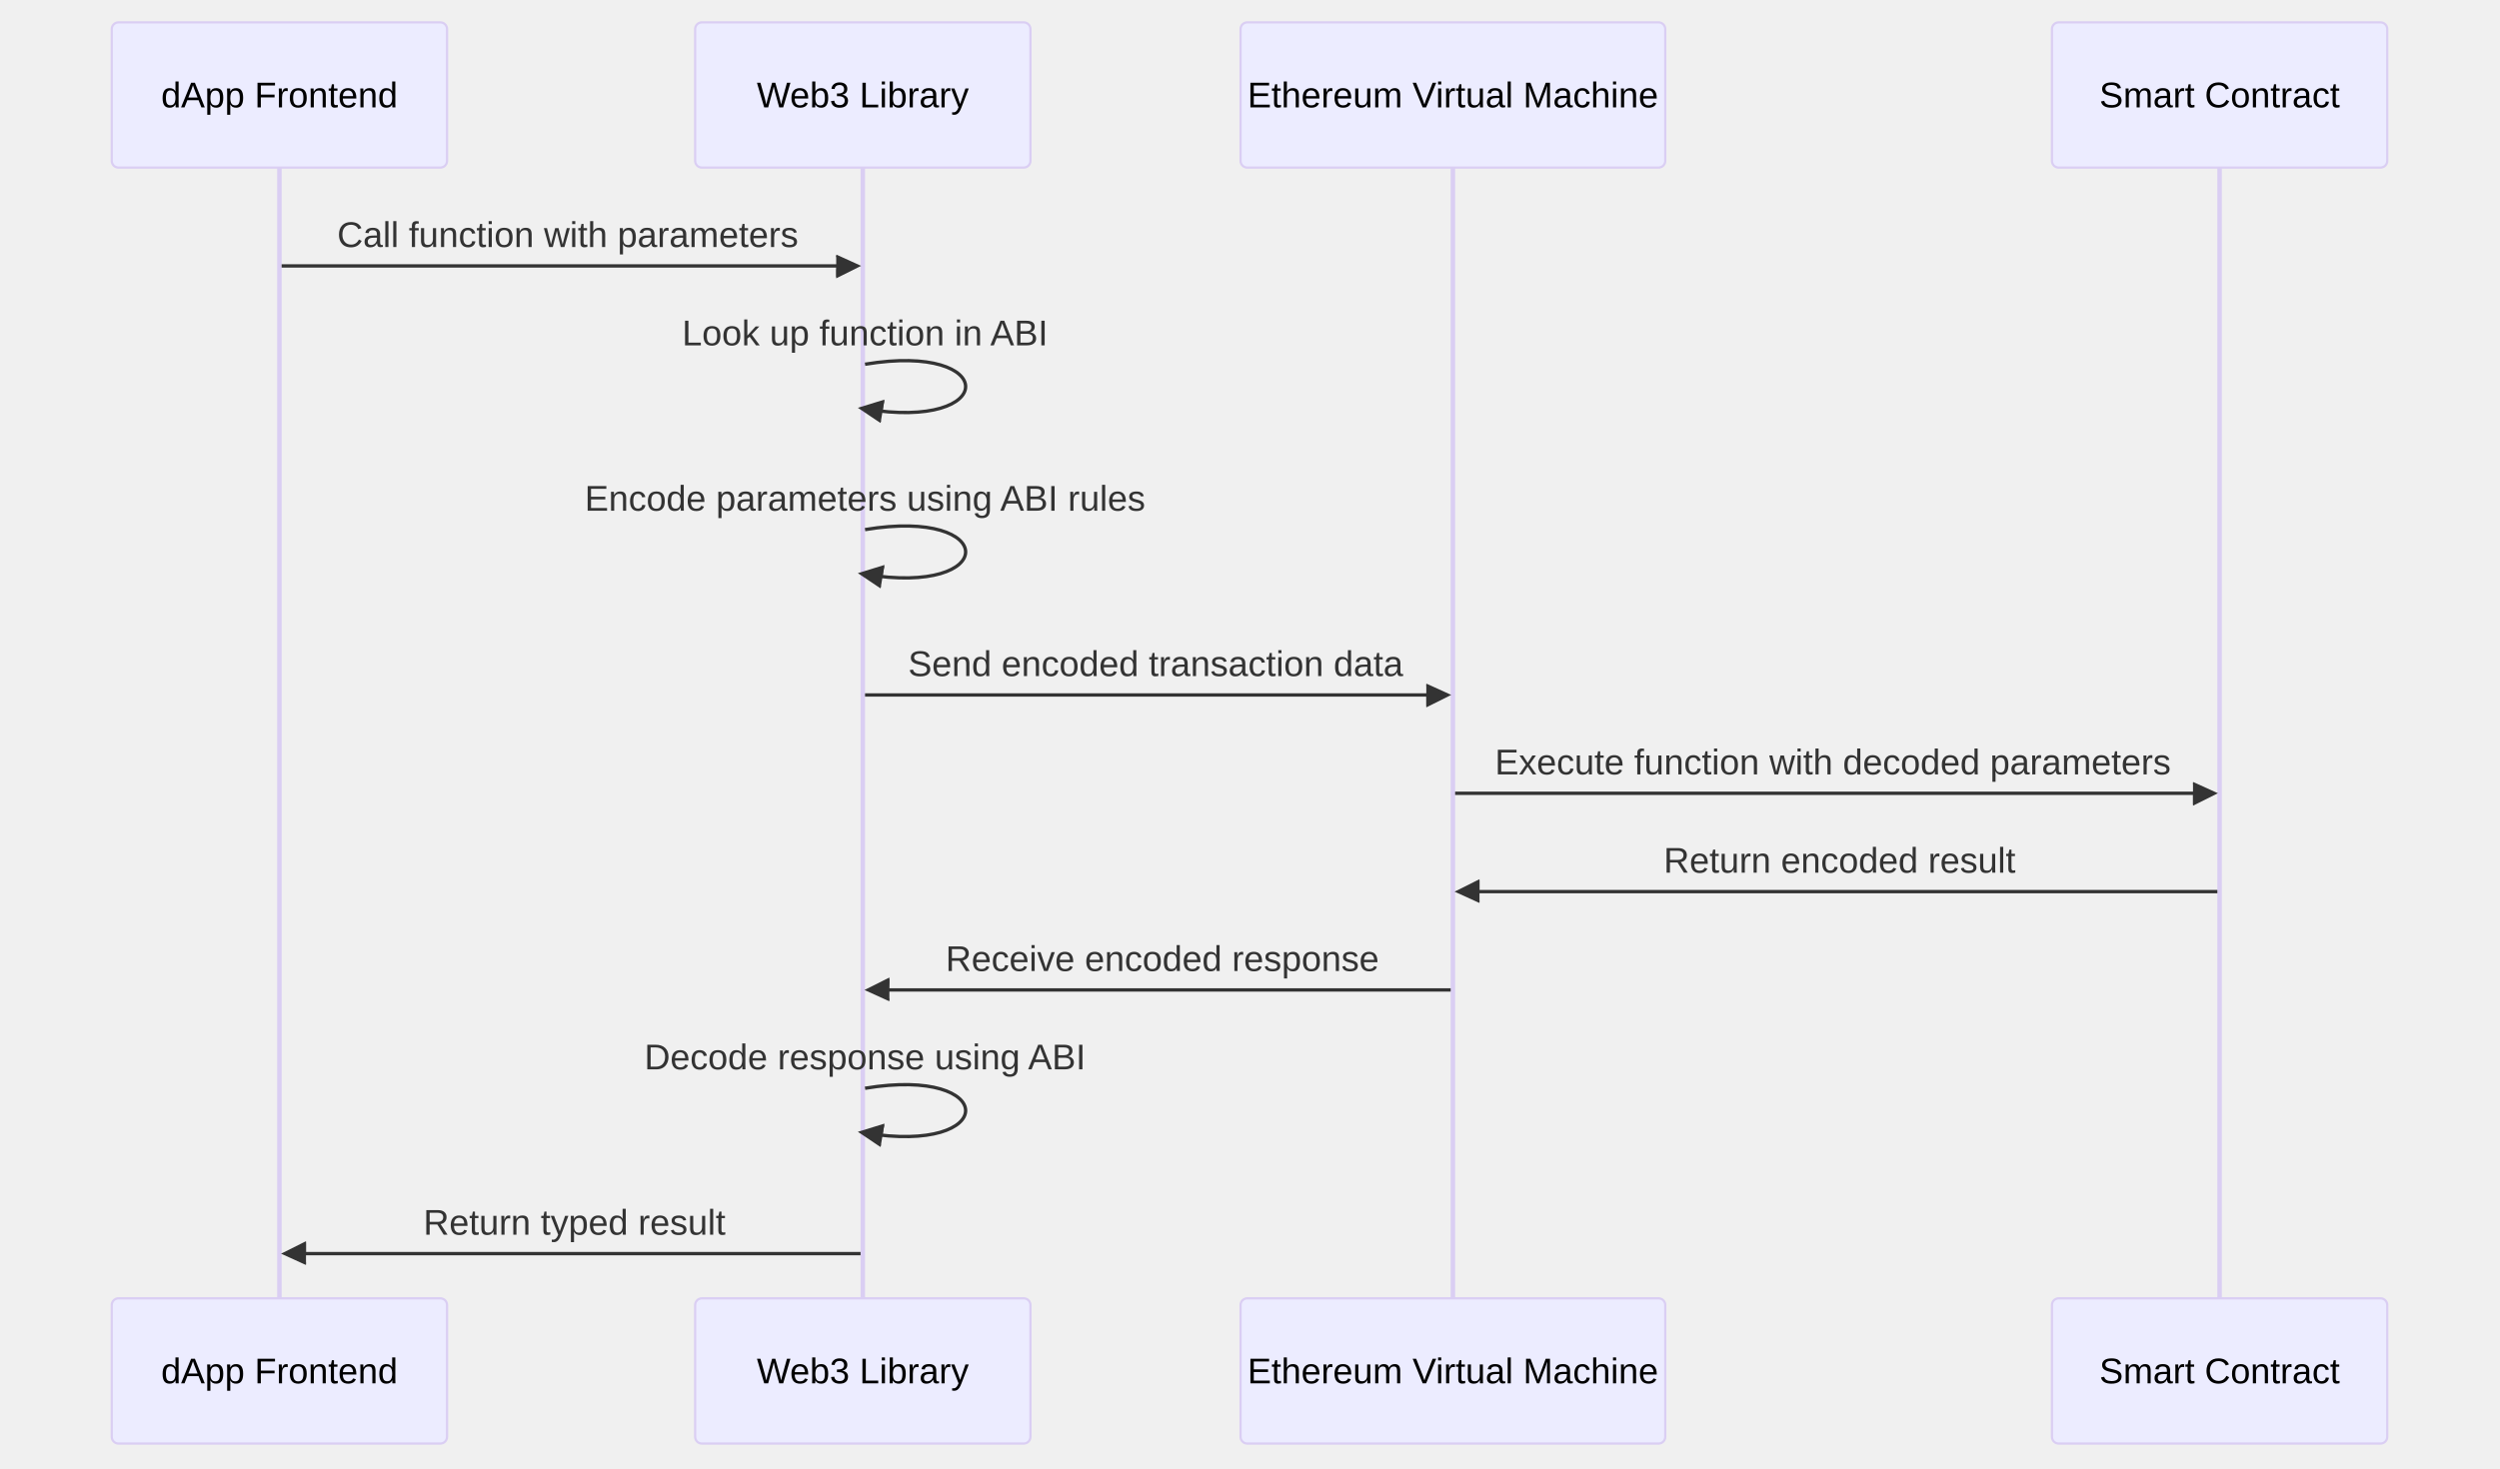
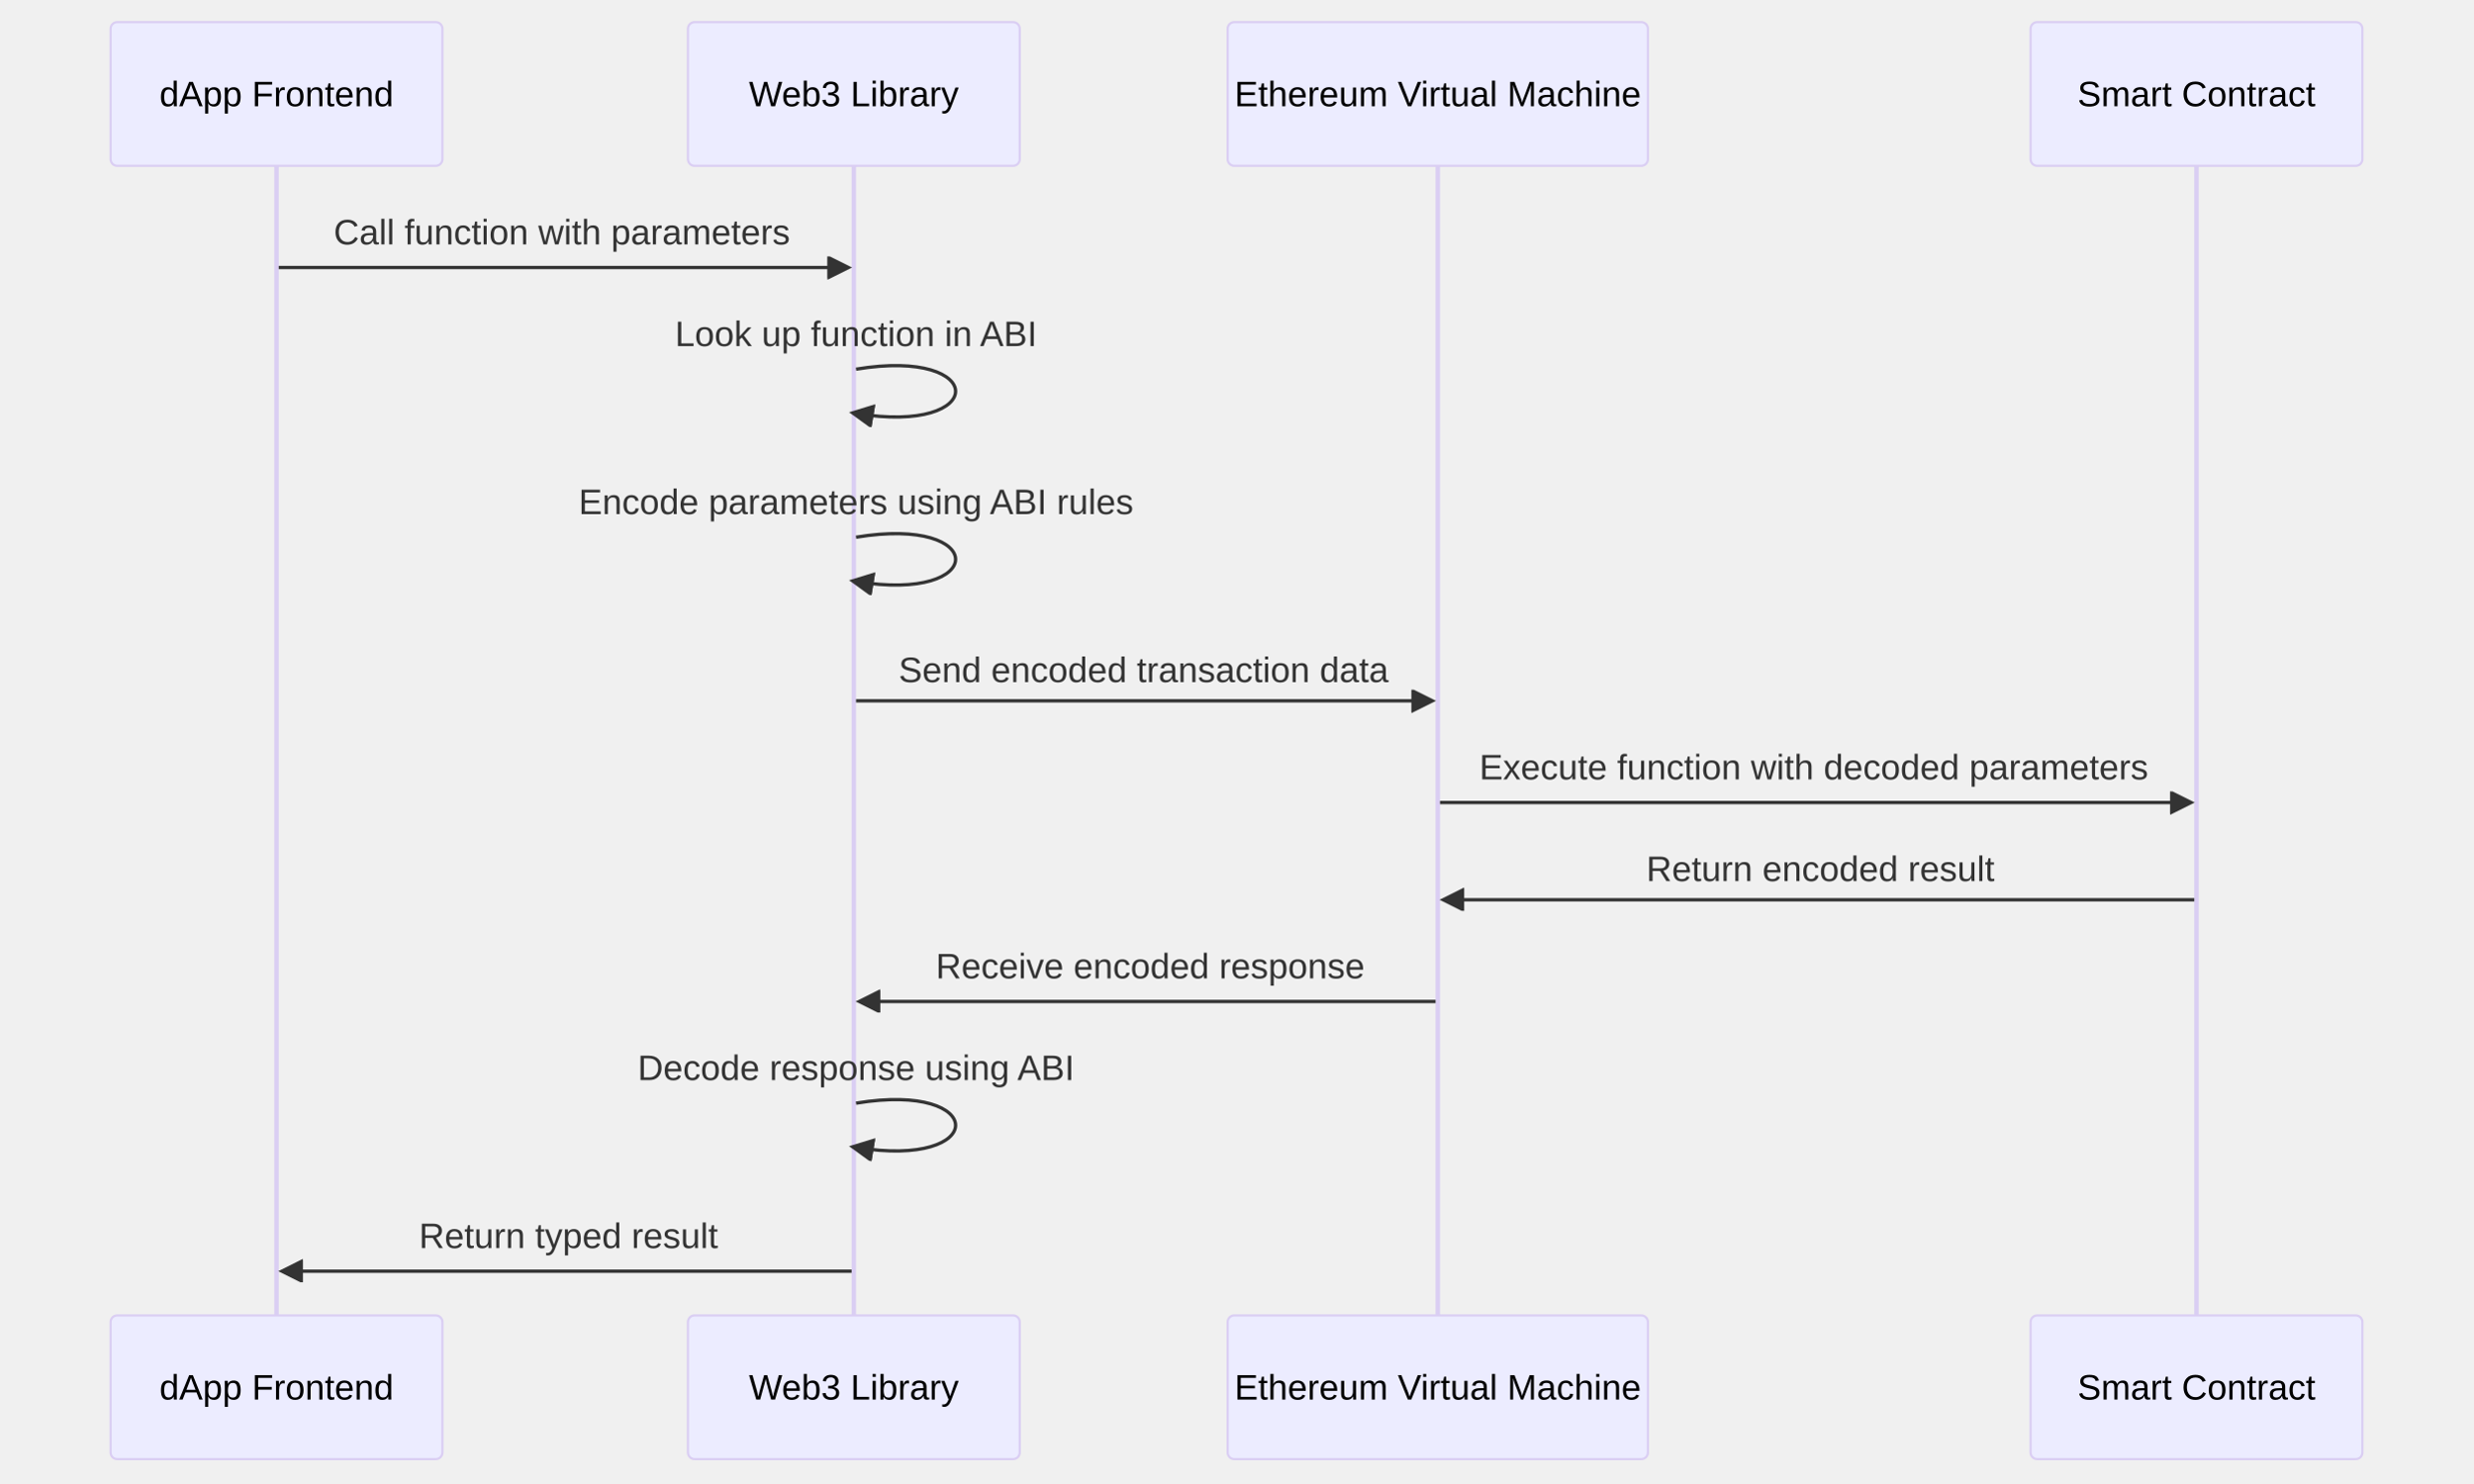
- <svg xmlns="http://www.w3.org/2000/svg" aria-roledescription="sequence" role="graphics-document document" viewBox="-50 -10 1118 657" style="max-width: 1118px; background-color: transparent;" width="100%" id="my-svg">
+ <svg xmlns="http://www.w3.org/2000/svg" aria-roledescription="sequence" role="graphics-document document" viewBox="-50 -10 1118 671" style="max-width: 1118px; background-color: transparent;" width="100%" id="my-svg">
  <g>
-     <rect class="actor actor-bottom" ry="3" rx="3" name="Contract" height="65" width="150" stroke="#666" fill="#eaeaea" y="571" x="868" />
-     <text style="text-anchor: middle; font-size: 16px; font-weight: 400;" class="actor actor-box" alignment-baseline="central" dominant-baseline="central" y="603.5" x="943">
+     <rect class="actor actor-bottom" ry="3" rx="3" name="Contract" height="65" width="150" stroke="#666" fill="#eaeaea" y="585" x="868" />
+     <text style="text-anchor: middle; font-size: 16px; font-weight: 400;" class="actor" alignment-baseline="central" dominant-baseline="central" y="617.5" x="943">
      <tspan dy="0" x="943">Smart Contract</tspan>
    </text>
  </g>
  <g>
-     <rect class="actor actor-bottom" ry="3" rx="3" name="EVM" height="65" width="190" stroke="#666" fill="#eaeaea" y="571" x="505" />
-     <text style="text-anchor: middle; font-size: 16px; font-weight: 400;" class="actor actor-box" alignment-baseline="central" dominant-baseline="central" y="603.5" x="600">
+     <rect class="actor actor-bottom" ry="3" rx="3" name="EVM" height="65" width="190" stroke="#666" fill="#eaeaea" y="585" x="505" />
+     <text style="text-anchor: middle; font-size: 16px; font-weight: 400;" class="actor" alignment-baseline="central" dominant-baseline="central" y="617.5" x="600">
      <tspan dy="0" x="600">Ethereum Virtual Machine</tspan>
    </text>
  </g>
  <g>
-     <rect class="actor actor-bottom" ry="3" rx="3" name="Lib" height="65" width="150" stroke="#666" fill="#eaeaea" y="571" x="261" />
-     <text style="text-anchor: middle; font-size: 16px; font-weight: 400;" class="actor actor-box" alignment-baseline="central" dominant-baseline="central" y="603.5" x="336">
+     <rect class="actor actor-bottom" ry="3" rx="3" name="Lib" height="65" width="150" stroke="#666" fill="#eaeaea" y="585" x="261" />
+     <text style="text-anchor: middle; font-size: 16px; font-weight: 400;" class="actor" alignment-baseline="central" dominant-baseline="central" y="617.5" x="336">
      <tspan dy="0" x="336">Web3 Library</tspan>
    </text>
  </g>
  <g>
-     <rect class="actor actor-bottom" ry="3" rx="3" name="App" height="65" width="150" stroke="#666" fill="#eaeaea" y="571" x="0" />
-     <text style="text-anchor: middle; font-size: 16px; font-weight: 400;" class="actor actor-box" alignment-baseline="central" dominant-baseline="central" y="603.5" x="75">
+     <rect class="actor actor-bottom" ry="3" rx="3" name="App" height="65" width="150" stroke="#666" fill="#eaeaea" y="585" x="0" />
+     <text style="text-anchor: middle; font-size: 16px; font-weight: 400;" class="actor" alignment-baseline="central" dominant-baseline="central" y="617.5" x="75">
      <tspan dy="0" x="75">dApp Frontend</tspan>
    </text>
  </g>
  <g>
-     <line name="Contract" stroke="#999" stroke-width="0.5px" class="actor-line 200" y2="571" x2="943" y1="65" x1="943" id="actor3" />
+     <line stroke="#999" stroke-width="0.5px" class="200" y2="585" x2="943" y1="5" x1="943" id="actor3" />
    <g id="root-3">
      <rect class="actor actor-top" ry="3" rx="3" name="Contract" height="65" width="150" stroke="#666" fill="#eaeaea" y="0" x="868" />
-       <text style="text-anchor: middle; font-size: 16px; font-weight: 400;" class="actor actor-box" alignment-baseline="central" dominant-baseline="central" y="32.5" x="943">
+       <text style="text-anchor: middle; font-size: 16px; font-weight: 400;" class="actor" alignment-baseline="central" dominant-baseline="central" y="32.5" x="943">
        <tspan dy="0" x="943">Smart Contract</tspan>
      </text>
    </g>
  </g>
  <g>
-     <line name="EVM" stroke="#999" stroke-width="0.5px" class="actor-line 200" y2="571" x2="600" y1="65" x1="600" id="actor2" />
+     <line stroke="#999" stroke-width="0.5px" class="200" y2="585" x2="600" y1="5" x1="600" id="actor2" />
    <g id="root-2">
      <rect class="actor actor-top" ry="3" rx="3" name="EVM" height="65" width="190" stroke="#666" fill="#eaeaea" y="0" x="505" />
-       <text style="text-anchor: middle; font-size: 16px; font-weight: 400;" class="actor actor-box" alignment-baseline="central" dominant-baseline="central" y="32.5" x="600">
+       <text style="text-anchor: middle; font-size: 16px; font-weight: 400;" class="actor" alignment-baseline="central" dominant-baseline="central" y="32.5" x="600">
        <tspan dy="0" x="600">Ethereum Virtual Machine</tspan>
      </text>
    </g>
  </g>
  <g>
-     <line name="Lib" stroke="#999" stroke-width="0.5px" class="actor-line 200" y2="571" x2="336" y1="65" x1="336" id="actor1" />
+     <line stroke="#999" stroke-width="0.5px" class="200" y2="585" x2="336" y1="5" x1="336" id="actor1" />
    <g id="root-1">
      <rect class="actor actor-top" ry="3" rx="3" name="Lib" height="65" width="150" stroke="#666" fill="#eaeaea" y="0" x="261" />
-       <text style="text-anchor: middle; font-size: 16px; font-weight: 400;" class="actor actor-box" alignment-baseline="central" dominant-baseline="central" y="32.5" x="336">
+       <text style="text-anchor: middle; font-size: 16px; font-weight: 400;" class="actor" alignment-baseline="central" dominant-baseline="central" y="32.5" x="336">
        <tspan dy="0" x="336">Web3 Library</tspan>
      </text>
    </g>
  </g>
  <g>
-     <line name="App" stroke="#999" stroke-width="0.5px" class="actor-line 200" y2="571" x2="75" y1="65" x1="75" id="actor0" />
+     <line stroke="#999" stroke-width="0.5px" class="200" y2="585" x2="75" y1="5" x1="75" id="actor0" />
    <g id="root-0">
      <rect class="actor actor-top" ry="3" rx="3" name="App" height="65" width="150" stroke="#666" fill="#eaeaea" y="0" x="0" />
-       <text style="text-anchor: middle; font-size: 16px; font-weight: 400;" class="actor actor-box" alignment-baseline="central" dominant-baseline="central" y="32.5" x="75">
+       <text style="text-anchor: middle; font-size: 16px; font-weight: 400;" class="actor" alignment-baseline="central" dominant-baseline="central" y="32.5" x="75">
        <tspan dy="0" x="75">dApp Frontend</tspan>
      </text>
    </g>
  </g>
-   <style>#my-svg{font-family:"trebuchet ms",verdana,arial,sans-serif;font-size:16px;fill:#333;}@keyframes edge-animation-frame{from{stroke-dashoffset:0;}}@keyframes dash{to{stroke-dashoffset:0;}}#my-svg .edge-animation-slow{stroke-dasharray:9,5!important;stroke-dashoffset:900;animation:dash 50s linear infinite;stroke-linecap:round;}#my-svg .edge-animation-fast{stroke-dasharray:9,5!important;stroke-dashoffset:900;animation:dash 20s linear infinite;stroke-linecap:round;}#my-svg .error-icon{fill:#552222;}#my-svg .error-text{fill:#552222;stroke:#552222;}#my-svg .edge-thickness-normal{stroke-width:1px;}#my-svg .edge-thickness-thick{stroke-width:3.5px;}#my-svg .edge-pattern-solid{stroke-dasharray:0;}#my-svg .edge-thickness-invisible{stroke-width:0;fill:none;}#my-svg .edge-pattern-dashed{stroke-dasharray:3;}#my-svg .edge-pattern-dotted{stroke-dasharray:2;}#my-svg .marker{fill:#333333;stroke:#333333;}#my-svg .marker.cross{stroke:#333333;}#my-svg svg{font-family:"trebuchet ms",verdana,arial,sans-serif;font-size:16px;}#my-svg p{margin:0;}#my-svg .actor{stroke:hsl(259.626, 59.777%, 87.902%);fill:#ECECFF;}#my-svg text.actor&gt;tspan{fill:black;stroke:none;}#my-svg .actor-line{stroke:hsl(259.626, 59.777%, 87.902%);}#my-svg .messageLine0{stroke-width:1.5;stroke-dasharray:none;stroke:#333;}#my-svg .messageLine1{stroke-width:1.5;stroke-dasharray:2,2;stroke:#333;}#my-svg #arrowhead path{fill:#333;stroke:#333;}#my-svg .sequenceNumber{fill:white;}#my-svg #sequencenumber{fill:#333;}#my-svg #crosshead path{fill:#333;stroke:#333;}#my-svg .messageText{fill:#333;stroke:none;}#my-svg .labelBox{stroke:hsl(259.626, 59.777%, 87.902%);fill:#ECECFF;}#my-svg .labelText,#my-svg .labelText&gt;tspan{fill:black;stroke:none;}#my-svg .loopText,#my-svg .loopText&gt;tspan{fill:black;stroke:none;}#my-svg .loopLine{stroke-width:2px;stroke-dasharray:2,2;stroke:hsl(259.626, 59.777%, 87.902%);fill:hsl(259.626, 59.777%, 87.902%);}#my-svg .note{stroke:#aaaa33;fill:#fff5ad;}#my-svg .noteText,#my-svg .noteText&gt;tspan{fill:black;stroke:none;}#my-svg .activation0{fill:#f4f4f4;stroke:#666;}#my-svg .activation1{fill:#f4f4f4;stroke:#666;}#my-svg .activation2{fill:#f4f4f4;stroke:#666;}#my-svg .actorPopupMenu{position:absolute;}#my-svg .actorPopupMenuPanel{position:absolute;fill:#ECECFF;box-shadow:0px 8px 16px 0px rgba(0,0,0,0.2);filter:drop-shadow(3px 5px 2px rgb(0 0 0 / 0.4));}#my-svg .actor-man line{stroke:hsl(259.626, 59.777%, 87.902%);fill:#ECECFF;}#my-svg .actor-man circle,#my-svg line{stroke:hsl(259.626, 59.777%, 87.902%);fill:#ECECFF;stroke-width:2px;}#my-svg :root{--mermaid-font-family:"trebuchet ms",verdana,arial,sans-serif;}</style>
+   <style>#my-svg{font-family:"trebuchet ms",verdana,arial,sans-serif;font-size:16px;fill:#333;}#my-svg .error-icon{fill:#552222;}#my-svg .error-text{fill:#552222;stroke:#552222;}#my-svg .edge-thickness-normal{stroke-width:2px;}#my-svg .edge-thickness-thick{stroke-width:3.5px;}#my-svg .edge-pattern-solid{stroke-dasharray:0;}#my-svg .edge-pattern-dashed{stroke-dasharray:3;}#my-svg .edge-pattern-dotted{stroke-dasharray:2;}#my-svg .marker{fill:#333333;stroke:#333333;}#my-svg .marker.cross{stroke:#333333;}#my-svg svg{font-family:"trebuchet ms",verdana,arial,sans-serif;font-size:16px;}#my-svg .actor{stroke:hsl(259.626, 59.777%, 87.902%);fill:#ECECFF;}#my-svg text.actor&gt;tspan{fill:black;stroke:none;}#my-svg .actor-line{stroke:grey;}#my-svg .messageLine0{stroke-width:1.5;stroke-dasharray:none;stroke:#333;}#my-svg .messageLine1{stroke-width:1.5;stroke-dasharray:2,2;stroke:#333;}#my-svg #arrowhead path{fill:#333;stroke:#333;}#my-svg .sequenceNumber{fill:white;}#my-svg #sequencenumber{fill:#333;}#my-svg #crosshead path{fill:#333;stroke:#333;}#my-svg .messageText{fill:#333;stroke:none;}#my-svg .labelBox{stroke:hsl(259.626, 59.777%, 87.902%);fill:#ECECFF;}#my-svg .labelText,#my-svg .labelText&gt;tspan{fill:black;stroke:none;}#my-svg .loopText,#my-svg .loopText&gt;tspan{fill:black;stroke:none;}#my-svg .loopLine{stroke-width:2px;stroke-dasharray:2,2;stroke:hsl(259.626, 59.777%, 87.902%);fill:hsl(259.626, 59.777%, 87.902%);}#my-svg .note{stroke:#aaaa33;fill:#fff5ad;}#my-svg .noteText,#my-svg .noteText&gt;tspan{fill:black;stroke:none;}#my-svg .activation0{fill:#f4f4f4;stroke:#666;}#my-svg .activation1{fill:#f4f4f4;stroke:#666;}#my-svg .activation2{fill:#f4f4f4;stroke:#666;}#my-svg .actorPopupMenu{position:absolute;}#my-svg .actorPopupMenuPanel{position:absolute;fill:#ECECFF;box-shadow:0px 8px 16px 0px rgba(0,0,0,0.2);filter:drop-shadow(3px 5px 2px rgb(0 0 0 / 0.4));}#my-svg .actor-man line{stroke:hsl(259.626, 59.777%, 87.902%);fill:#ECECFF;}#my-svg .actor-man circle,#my-svg line{stroke:hsl(259.626, 59.777%, 87.902%);fill:#ECECFF;stroke-width:2px;}#my-svg :root{--mermaid-font-family:"trebuchet ms",verdana,arial,sans-serif;}</style>
  <g />
  <defs>
    <symbol height="24" width="24" id="computer">
      <path d="M2 2v13h20v-13h-20zm18 11h-16v-9h16v9zm-10.228 6l.466-1h3.524l.467 1h-4.457zm14.228 3h-24l2-6h2.104l-1.33 4h18.45l-1.297-4h2.073l2 6zm-5-10h-14v-7h14v7z" transform="scale(.5)" />
    </symbol>
  </defs>
  <defs>
    <symbol clip-rule="evenodd" fill-rule="evenodd" id="database">
      <path d="M12.258.001l.256.004.255.005.253.008.251.01.249.012.247.015.246.016.242.019.241.02.239.023.236.024.233.027.231.028.229.031.225.032.223.034.22.036.217.038.214.04.211.041.208.043.205.045.201.046.198.048.194.05.191.051.187.053.183.054.18.056.175.057.172.059.168.06.163.061.16.063.155.064.15.066.074.033.073.033.071.034.07.034.069.035.068.035.067.035.066.035.064.036.064.036.062.036.06.036.06.037.058.037.058.037.055.038.055.038.053.038.052.038.051.039.05.039.048.039.047.039.045.04.044.04.043.04.041.04.04.041.039.041.037.041.036.041.034.041.033.042.032.042.03.042.029.042.027.042.026.043.024.043.023.043.021.043.02.043.018.044.017.043.015.044.013.044.012.044.011.045.009.044.007.045.006.045.004.045.002.045.001.045v17l-.001.045-.002.045-.004.045-.006.045-.007.045-.009.044-.011.045-.012.044-.013.044-.015.044-.017.043-.018.044-.02.043-.021.043-.023.043-.024.043-.026.043-.027.042-.029.042-.03.042-.032.042-.033.042-.034.041-.036.041-.037.041-.039.041-.04.041-.041.04-.043.04-.044.04-.045.04-.047.039-.048.039-.05.039-.051.039-.052.038-.053.038-.055.038-.055.038-.058.037-.058.037-.06.037-.06.036-.062.036-.064.036-.064.036-.066.035-.067.035-.068.035-.069.035-.07.034-.071.034-.073.033-.074.033-.15.066-.155.064-.16.063-.163.061-.168.06-.172.059-.175.057-.18.056-.183.054-.187.053-.191.051-.194.05-.198.048-.201.046-.205.045-.208.043-.211.041-.214.04-.217.038-.22.036-.223.034-.225.032-.229.031-.231.028-.233.027-.236.024-.239.023-.241.02-.242.019-.246.016-.247.015-.249.012-.251.01-.253.008-.255.005-.256.004-.258.001-.258-.001-.256-.004-.255-.005-.253-.008-.251-.01-.249-.012-.247-.015-.245-.016-.243-.019-.241-.02-.238-.023-.236-.024-.234-.027-.231-.028-.228-.031-.226-.032-.223-.034-.22-.036-.217-.038-.214-.04-.211-.041-.208-.043-.204-.045-.201-.046-.198-.048-.195-.05-.19-.051-.187-.053-.184-.054-.179-.056-.176-.057-.172-.059-.167-.06-.164-.061-.159-.063-.155-.064-.151-.066-.074-.033-.072-.033-.072-.034-.07-.034-.069-.035-.068-.035-.067-.035-.066-.035-.064-.036-.063-.036-.062-.036-.061-.036-.06-.037-.058-.037-.057-.037-.056-.038-.055-.038-.053-.038-.052-.038-.051-.039-.049-.039-.049-.039-.046-.039-.046-.04-.044-.04-.043-.04-.041-.04-.04-.041-.039-.041-.037-.041-.036-.041-.034-.041-.033-.042-.032-.042-.03-.042-.029-.042-.027-.042-.026-.043-.024-.043-.023-.043-.021-.043-.02-.043-.018-.044-.017-.043-.015-.044-.013-.044-.012-.044-.011-.045-.009-.044-.007-.045-.006-.045-.004-.045-.002-.045-.001-.045v-17l.001-.045.002-.045.004-.045.006-.045.007-.045.009-.044.011-.045.012-.044.013-.044.015-.044.017-.043.018-.044.02-.043.021-.043.023-.043.024-.043.026-.043.027-.042.029-.042.03-.042.032-.042.033-.042.034-.041.036-.041.037-.041.039-.041.04-.041.041-.04.043-.04.044-.04.046-.04.046-.039.049-.039.049-.039.051-.039.052-.038.053-.038.055-.038.056-.038.057-.037.058-.037.06-.037.061-.036.062-.036.063-.036.064-.036.066-.035.067-.035.068-.035.069-.035.07-.034.072-.034.072-.033.074-.033.151-.066.155-.064.159-.063.164-.061.167-.06.172-.059.176-.057.179-.056.184-.054.187-.053.19-.051.195-.05.198-.048.201-.046.204-.045.208-.043.211-.041.214-.04.217-.038.22-.036.223-.034.226-.032.228-.031.231-.028.234-.027.236-.024.238-.023.241-.02.243-.019.245-.016.247-.015.249-.012.251-.01.253-.008.255-.005.256-.004.258-.001.258.001zm-9.258 20.499v.01l.001.021.003.021.004.022.005.021.006.022.007.022.009.023.01.022.011.023.012.023.013.023.015.023.016.024.017.023.018.024.019.024.021.024.022.025.023.024.024.025.052.049.056.05.061.051.066.051.07.051.075.051.079.052.084.052.088.052.092.052.097.052.102.051.105.052.11.052.114.051.119.051.123.051.127.05.131.05.135.05.139.048.144.049.147.047.152.047.155.047.16.045.163.045.167.043.171.043.176.041.178.041.183.039.187.039.19.037.194.035.197.035.202.033.204.031.209.03.212.029.216.027.219.025.222.024.226.021.23.02.233.018.236.016.24.015.243.012.246.01.249.008.253.005.256.004.259.001.26-.001.257-.004.254-.005.25-.008.247-.011.244-.012.241-.014.237-.016.233-.018.231-.021.226-.021.224-.024.22-.026.216-.027.212-.028.21-.031.205-.031.202-.034.198-.034.194-.036.191-.037.187-.039.183-.04.179-.04.175-.042.172-.043.168-.044.163-.045.16-.046.155-.046.152-.047.148-.048.143-.049.139-.049.136-.05.131-.05.126-.05.123-.051.118-.052.114-.051.11-.052.106-.052.101-.052.096-.052.092-.052.088-.053.083-.051.079-.052.074-.052.07-.051.065-.051.06-.051.056-.05.051-.05.023-.024.023-.025.021-.024.02-.024.019-.024.018-.024.017-.024.015-.023.014-.024.013-.023.012-.023.01-.023.01-.022.008-.022.006-.022.006-.022.004-.022.004-.021.001-.021.001-.021v-4.127l-.077.055-.08.053-.083.054-.085.053-.087.052-.09.052-.093.051-.095.05-.097.05-.1.049-.102.049-.105.048-.106.047-.109.047-.111.046-.114.045-.115.045-.118.044-.12.043-.122.042-.124.042-.126.041-.128.04-.13.04-.132.038-.134.038-.135.037-.138.037-.139.035-.142.035-.143.034-.144.033-.147.032-.148.031-.15.03-.151.03-.153.029-.154.027-.156.027-.158.026-.159.025-.161.024-.162.023-.163.022-.165.021-.166.02-.167.019-.169.018-.169.017-.171.016-.173.015-.173.014-.175.013-.175.012-.177.011-.178.01-.179.008-.179.008-.181.006-.182.005-.182.004-.184.003-.184.002h-.37l-.184-.002-.184-.003-.182-.004-.182-.005-.181-.006-.179-.008-.179-.008-.178-.01-.176-.011-.176-.012-.175-.013-.173-.014-.172-.015-.171-.016-.17-.017-.169-.018-.167-.019-.166-.02-.165-.021-.163-.022-.162-.023-.161-.024-.159-.025-.157-.026-.156-.027-.155-.027-.153-.029-.151-.03-.15-.03-.148-.031-.146-.032-.145-.033-.143-.034-.141-.035-.14-.035-.137-.037-.136-.037-.134-.038-.132-.038-.13-.04-.128-.04-.126-.041-.124-.042-.122-.042-.12-.044-.117-.043-.116-.045-.113-.045-.112-.046-.109-.047-.106-.047-.105-.048-.102-.049-.1-.049-.097-.05-.095-.05-.093-.052-.09-.051-.087-.052-.085-.053-.083-.054-.08-.054-.077-.054v4.127zm0-5.654v.011l.001.021.003.021.004.021.005.022.006.022.007.022.009.022.01.022.011.023.012.023.013.023.015.024.016.023.017.024.018.024.019.024.021.024.022.024.023.025.024.024.052.05.056.05.061.05.066.051.07.051.075.052.079.051.084.052.088.052.092.052.097.052.102.052.105.052.11.051.114.051.119.052.123.05.127.051.131.05.135.049.139.049.144.048.147.048.152.047.155.046.16.045.163.045.167.044.171.042.176.042.178.04.183.04.187.038.19.037.194.036.197.034.202.033.204.032.209.03.212.028.216.027.219.025.222.024.226.022.23.02.233.018.236.016.24.014.243.012.246.01.249.008.253.006.256.003.259.001.26-.001.257-.003.254-.006.25-.008.247-.01.244-.012.241-.015.237-.016.233-.018.231-.02.226-.022.224-.024.22-.025.216-.027.212-.029.21-.03.205-.032.202-.033.198-.035.194-.036.191-.037.187-.039.183-.039.179-.041.175-.042.172-.043.168-.044.163-.045.16-.045.155-.047.152-.047.148-.048.143-.048.139-.05.136-.049.131-.05.126-.051.123-.051.118-.051.114-.052.11-.052.106-.052.101-.052.096-.052.092-.052.088-.052.083-.052.079-.052.074-.051.07-.052.065-.051.06-.05.056-.051.051-.049.023-.025.023-.024.021-.025.02-.024.019-.024.018-.024.017-.024.015-.023.014-.023.013-.024.012-.022.01-.023.01-.023.008-.022.006-.022.006-.022.004-.021.004-.022.001-.021.001-.021v-4.139l-.077.054-.08.054-.083.054-.085.052-.087.053-.09.051-.093.051-.095.051-.097.05-.1.049-.102.049-.105.048-.106.047-.109.047-.111.046-.114.045-.115.044-.118.044-.12.044-.122.042-.124.042-.126.041-.128.04-.13.039-.132.039-.134.038-.135.037-.138.036-.139.036-.142.035-.143.033-.144.033-.147.033-.148.031-.15.03-.151.03-.153.028-.154.028-.156.027-.158.026-.159.025-.161.024-.162.023-.163.022-.165.021-.166.02-.167.019-.169.018-.169.017-.171.016-.173.015-.173.014-.175.013-.175.012-.177.011-.178.009-.179.009-.179.007-.181.007-.182.005-.182.004-.184.003-.184.002h-.37l-.184-.002-.184-.003-.182-.004-.182-.005-.181-.007-.179-.007-.179-.009-.178-.009-.176-.011-.176-.012-.175-.013-.173-.014-.172-.015-.171-.016-.17-.017-.169-.018-.167-.019-.166-.02-.165-.021-.163-.022-.162-.023-.161-.024-.159-.025-.157-.026-.156-.027-.155-.028-.153-.028-.151-.03-.15-.03-.148-.031-.146-.033-.145-.033-.143-.033-.141-.035-.14-.036-.137-.036-.136-.037-.134-.038-.132-.039-.13-.039-.128-.04-.126-.041-.124-.042-.122-.043-.12-.043-.117-.044-.116-.044-.113-.046-.112-.046-.109-.046-.106-.047-.105-.048-.102-.049-.1-.049-.097-.05-.095-.051-.093-.051-.09-.051-.087-.053-.085-.052-.083-.054-.08-.054-.077-.054v4.139zm0-5.666v.011l.001.02.003.022.004.021.005.022.006.021.007.022.009.023.01.022.011.023.012.023.013.023.015.023.016.024.017.024.018.023.019.024.021.025.022.024.023.024.024.025.052.05.056.05.061.05.066.051.07.051.075.052.079.051.084.052.088.052.092.052.097.052.102.052.105.051.11.052.114.051.119.051.123.051.127.05.131.05.135.05.139.049.144.048.147.048.152.047.155.046.16.045.163.045.167.043.171.043.176.042.178.04.183.04.187.038.19.037.194.036.197.034.202.033.204.032.209.03.212.028.216.027.219.025.222.024.226.021.23.02.233.018.236.017.24.014.243.012.246.01.249.008.253.006.256.003.259.001.26-.001.257-.003.254-.006.25-.008.247-.01.244-.013.241-.014.237-.016.233-.018.231-.02.226-.022.224-.024.22-.025.216-.027.212-.029.21-.03.205-.032.202-.033.198-.035.194-.036.191-.037.187-.039.183-.039.179-.041.175-.042.172-.043.168-.044.163-.045.16-.045.155-.047.152-.047.148-.048.143-.049.139-.049.136-.049.131-.051.126-.05.123-.051.118-.052.114-.051.11-.052.106-.052.101-.052.096-.052.092-.052.088-.052.083-.052.079-.052.074-.052.07-.051.065-.051.06-.051.056-.05.051-.049.023-.025.023-.025.021-.024.02-.024.019-.024.018-.024.017-.024.015-.023.014-.024.013-.023.012-.023.01-.022.01-.023.008-.022.006-.022.006-.022.004-.022.004-.021.001-.021.001-.021v-4.153l-.077.054-.08.054-.083.053-.085.053-.087.053-.09.051-.093.051-.095.051-.097.05-.1.049-.102.048-.105.048-.106.048-.109.046-.111.046-.114.046-.115.044-.118.044-.12.043-.122.043-.124.042-.126.041-.128.04-.13.039-.132.039-.134.038-.135.037-.138.036-.139.036-.142.034-.143.034-.144.033-.147.032-.148.032-.15.03-.151.03-.153.028-.154.028-.156.027-.158.026-.159.024-.161.024-.162.023-.163.023-.165.021-.166.02-.167.019-.169.018-.169.017-.171.016-.173.015-.173.014-.175.013-.175.012-.177.01-.178.01-.179.009-.179.007-.181.006-.182.006-.182.004-.184.003-.184.001-.185.001-.185-.001-.184-.001-.184-.003-.182-.004-.182-.006-.181-.006-.179-.007-.179-.009-.178-.01-.176-.01-.176-.012-.175-.013-.173-.014-.172-.015-.171-.016-.17-.017-.169-.018-.167-.019-.166-.02-.165-.021-.163-.023-.162-.023-.161-.024-.159-.024-.157-.026-.156-.027-.155-.028-.153-.028-.151-.03-.15-.03-.148-.032-.146-.032-.145-.033-.143-.034-.141-.034-.14-.036-.137-.036-.136-.037-.134-.038-.132-.039-.13-.039-.128-.041-.126-.041-.124-.041-.122-.043-.12-.043-.117-.044-.116-.044-.113-.046-.112-.046-.109-.046-.106-.048-.105-.048-.102-.048-.1-.05-.097-.049-.095-.051-.093-.051-.09-.052-.087-.052-.085-.053-.083-.053-.08-.054-.077-.054v4.153zm8.74-8.179l-.257.004-.254.005-.25.008-.247.011-.244.012-.241.014-.237.016-.233.018-.231.021-.226.022-.224.023-.22.026-.216.027-.212.028-.21.031-.205.032-.202.033-.198.034-.194.036-.191.038-.187.038-.183.04-.179.041-.175.042-.172.043-.168.043-.163.045-.16.046-.155.046-.152.048-.148.048-.143.048-.139.049-.136.05-.131.05-.126.051-.123.051-.118.051-.114.052-.11.052-.106.052-.101.052-.096.052-.092.052-.088.052-.083.052-.079.052-.074.051-.07.052-.065.051-.06.05-.056.05-.051.05-.023.025-.023.024-.021.024-.02.025-.019.024-.018.024-.017.023-.015.024-.014.023-.013.023-.012.023-.01.023-.01.022-.008.022-.006.023-.006.021-.004.022-.004.021-.001.021-.001.021.001.021.001.021.004.021.004.022.006.021.006.023.008.022.01.022.01.023.012.023.013.023.014.023.015.024.017.023.018.024.019.024.02.025.021.024.023.024.023.025.051.05.056.05.06.05.065.051.07.052.074.051.079.052.083.052.088.052.092.052.096.052.101.052.106.052.11.052.114.052.118.051.123.051.126.051.131.05.136.05.139.049.143.048.148.048.152.048.155.046.16.046.163.045.168.043.172.043.175.042.179.041.183.04.187.038.191.038.194.036.198.034.202.033.205.032.21.031.212.028.216.027.22.026.224.023.226.022.231.021.233.018.237.016.241.014.244.012.247.011.25.008.254.005.257.004.26.001.26-.001.257-.004.254-.005.25-.008.247-.011.244-.012.241-.014.237-.016.233-.018.231-.021.226-.022.224-.023.22-.026.216-.027.212-.028.21-.031.205-.032.202-.033.198-.034.194-.036.191-.038.187-.038.183-.04.179-.041.175-.042.172-.043.168-.043.163-.045.16-.046.155-.046.152-.048.148-.048.143-.048.139-.049.136-.05.131-.05.126-.051.123-.051.118-.051.114-.052.11-.052.106-.052.101-.052.096-.052.092-.052.088-.052.083-.052.079-.052.074-.051.07-.052.065-.051.06-.05.056-.05.051-.05.023-.025.023-.024.021-.024.02-.025.019-.024.018-.024.017-.023.015-.024.014-.023.013-.023.012-.023.01-.023.01-.022.008-.022.006-.023.006-.021.004-.022.004-.021.001-.021.001-.021-.001-.021-.001-.021-.004-.021-.004-.022-.006-.021-.006-.023-.008-.022-.01-.022-.01-.023-.012-.023-.013-.023-.014-.023-.015-.024-.017-.023-.018-.024-.019-.024-.02-.025-.021-.024-.023-.024-.023-.025-.051-.05-.056-.05-.06-.05-.065-.051-.07-.052-.074-.051-.079-.052-.083-.052-.088-.052-.092-.052-.096-.052-.101-.052-.106-.052-.11-.052-.114-.052-.118-.051-.123-.051-.126-.051-.131-.05-.136-.05-.139-.049-.143-.048-.148-.048-.152-.048-.155-.046-.16-.046-.163-.045-.168-.043-.172-.043-.175-.042-.179-.041-.183-.04-.187-.038-.191-.038-.194-.036-.198-.034-.202-.033-.205-.032-.21-.031-.212-.028-.216-.027-.22-.026-.224-.023-.226-.022-.231-.021-.233-.018-.237-.016-.241-.014-.244-.012-.247-.011-.25-.008-.254-.005-.257-.004-.26-.001-.26.001z" transform="scale(.5)" />
    </symbol>
  </defs>
  <defs>
    <symbol height="24" width="24" id="clock">
      <path d="M12 2c5.514 0 10 4.486 10 10s-4.486 10-10 10-10-4.486-10-10 4.486-10 10-10zm0-2c-6.627 0-12 5.373-12 12s5.373 12 12 12 12-5.373 12-12-5.373-12-12-12zm5.848 12.459c.202.038.202.333.001.372-1.907.361-6.045 1.111-6.547 1.111-.719 0-1.301-.582-1.301-1.301 0-.512.77-5.447 1.125-7.445.034-.192.312-.181.343.014l.985 6.238 5.394 1.011z" transform="scale(.5)" />
    </symbol>
  </defs>
  <defs>
-     <marker orient="auto-start-reverse" markerHeight="12" markerWidth="12" markerUnits="userSpaceOnUse" refY="5" refX="7.9" id="arrowhead">
-       <path d="M -1 0 L 10 5 L 0 10 z" />
+     <marker orient="auto" markerHeight="12" markerWidth="12" markerUnits="userSpaceOnUse" refY="5" refX="7.9" id="arrowhead">
+       <path d="M 0 0 L 10 5 L 0 10 z" />
    </marker>
  </defs>
  <defs>
    <marker refY="4.5" refX="4" orient="auto" markerHeight="8" markerWidth="15" id="crosshead">
      <path style="stroke-dasharray: 0, 0;" d="M 1,2 L 6,7 M 6,2 L 1,7" stroke-width="1pt" stroke="#000000" fill="none" />
    </marker>
  </defs>
  <defs>
    <marker orient="auto" markerHeight="28" markerWidth="20" refY="7" refX="15.5" id="filled-head">
      <path d="M 18,7 L9,13 L14,7 L9,1 Z" />
    </marker>
  </defs>
  <defs>
    <marker orient="auto" markerHeight="40" markerWidth="60" refY="15" refX="15" id="sequencenumber">
      <circle r="6" cy="15" cx="15" />
    </marker>
  </defs>
  <text style="font-size: 16px; font-weight: 400;" dy="1em" class="messageText" alignment-baseline="middle" dominant-baseline="middle" text-anchor="middle" y="80" x="204">Call function with parameters</text>
-   <line style="fill: none;" marker-end="url(#arrowhead)" stroke="none" stroke-width="2" class="messageLine0" y2="109" x2="332" y1="109" x1="76" />
-   <text style="font-size: 16px; font-weight: 400;" dy="1em" class="messageText" alignment-baseline="middle" dominant-baseline="middle" text-anchor="middle" y="124" x="337">Look up function in ABI</text>
-   <path style="fill: none;" marker-end="url(#arrowhead)" stroke="none" stroke-width="2" class="messageLine0" d="M 337,153 C 397,143 397,183 337,173" />
-   <text style="font-size: 16px; font-weight: 400;" dy="1em" class="messageText" alignment-baseline="middle" dominant-baseline="middle" text-anchor="middle" y="198" x="337">Encode parameters using ABI rules</text>
-   <path style="fill: none;" marker-end="url(#arrowhead)" stroke="none" stroke-width="2" class="messageLine0" d="M 337,227 C 397,217 397,257 337,247" />
-   <text style="font-size: 16px; font-weight: 400;" dy="1em" class="messageText" alignment-baseline="middle" dominant-baseline="middle" text-anchor="middle" y="272" x="467">Send encoded transaction data</text>
-   <line style="fill: none;" marker-end="url(#arrowhead)" stroke="none" stroke-width="2" class="messageLine0" y2="301" x2="596" y1="301" x1="337" />
-   <text style="font-size: 16px; font-weight: 400;" dy="1em" class="messageText" alignment-baseline="middle" dominant-baseline="middle" text-anchor="middle" y="316" x="770">Execute function with decoded parameters</text>
-   <line style="fill: none;" marker-end="url(#arrowhead)" stroke="none" stroke-width="2" class="messageLine0" y2="345" x2="939" y1="345" x1="601" />
-   <text style="font-size: 16px; font-weight: 400;" dy="1em" class="messageText" alignment-baseline="middle" dominant-baseline="middle" text-anchor="middle" y="360" x="773">Return encoded result</text>
-   <line style="fill: none;" marker-end="url(#arrowhead)" stroke="none" stroke-width="2" class="messageLine0" y2="389" x2="604" y1="389" x1="942" />
-   <text style="font-size: 16px; font-weight: 400;" dy="1em" class="messageText" alignment-baseline="middle" dominant-baseline="middle" text-anchor="middle" y="404" x="470">Receive encoded response</text>
-   <line style="fill: none;" marker-end="url(#arrowhead)" stroke="none" stroke-width="2" class="messageLine0" y2="433" x2="340" y1="433" x1="599" />
-   <text style="font-size: 16px; font-weight: 400;" dy="1em" class="messageText" alignment-baseline="middle" dominant-baseline="middle" text-anchor="middle" y="448" x="337">Decode response using ABI</text>
-   <path style="fill: none;" marker-end="url(#arrowhead)" stroke="none" stroke-width="2" class="messageLine0" d="M 337,477 C 397,467 397,507 337,497" />
-   <text style="font-size: 16px; font-weight: 400;" dy="1em" class="messageText" alignment-baseline="middle" dominant-baseline="middle" text-anchor="middle" y="522" x="207">Return typed result</text>
-   <line style="fill: none;" marker-end="url(#arrowhead)" stroke="none" stroke-width="2" class="messageLine0" y2="551" x2="79" y1="551" x1="335" />
+   <line style="fill: none;" marker-end="url(#arrowhead)" stroke="none" stroke-width="2" class="messageLine0" y2="111" x2="332" y1="111" x1="76" />
+   <text style="font-size: 16px; font-weight: 400;" dy="1em" class="messageText" alignment-baseline="middle" dominant-baseline="middle" text-anchor="middle" y="126" x="337">Look up function in ABI</text>
+   <path style="fill: none;" marker-end="url(#arrowhead)" stroke="none" stroke-width="2" class="messageLine0" d="M 337,157 C 397,147 397,187 337,177" />
+   <text style="font-size: 16px; font-weight: 400;" dy="1em" class="messageText" alignment-baseline="middle" dominant-baseline="middle" text-anchor="middle" y="202" x="337">Encode parameters using ABI rules</text>
+   <path style="fill: none;" marker-end="url(#arrowhead)" stroke="none" stroke-width="2" class="messageLine0" d="M 337,233 C 397,223 397,263 337,253" />
+   <text style="font-size: 16px; font-weight: 400;" dy="1em" class="messageText" alignment-baseline="middle" dominant-baseline="middle" text-anchor="middle" y="278" x="467">Send encoded transaction data</text>
+   <line style="fill: none;" marker-end="url(#arrowhead)" stroke="none" stroke-width="2" class="messageLine0" y2="307" x2="596" y1="307" x1="337" />
+   <text style="font-size: 16px; font-weight: 400;" dy="1em" class="messageText" alignment-baseline="middle" dominant-baseline="middle" text-anchor="middle" y="322" x="770">Execute function with decoded parameters</text>
+   <line style="fill: none;" marker-end="url(#arrowhead)" stroke="none" stroke-width="2" class="messageLine0" y2="353" x2="939" y1="353" x1="601" />
+   <text style="font-size: 16px; font-weight: 400;" dy="1em" class="messageText" alignment-baseline="middle" dominant-baseline="middle" text-anchor="middle" y="368" x="773">Return encoded result</text>
+   <line style="fill: none;" marker-end="url(#arrowhead)" stroke="none" stroke-width="2" class="messageLine0" y2="397" x2="604" y1="397" x1="942" />
+   <text style="font-size: 16px; font-weight: 400;" dy="1em" class="messageText" alignment-baseline="middle" dominant-baseline="middle" text-anchor="middle" y="412" x="470">Receive encoded response</text>
+   <line style="fill: none;" marker-end="url(#arrowhead)" stroke="none" stroke-width="2" class="messageLine0" y2="443" x2="340" y1="443" x1="599" />
+   <text style="font-size: 16px; font-weight: 400;" dy="1em" class="messageText" alignment-baseline="middle" dominant-baseline="middle" text-anchor="middle" y="458" x="337">Decode response using ABI</text>
+   <path style="fill: none;" marker-end="url(#arrowhead)" stroke="none" stroke-width="2" class="messageLine0" d="M 337,489 C 397,479 397,519 337,509" />
+   <text style="font-size: 16px; font-weight: 400;" dy="1em" class="messageText" alignment-baseline="middle" dominant-baseline="middle" text-anchor="middle" y="534" x="207">Return typed result</text>
+   <line style="fill: none;" marker-end="url(#arrowhead)" stroke="none" stroke-width="2" class="messageLine0" y2="565" x2="79" y1="565" x1="335" />
</svg>
